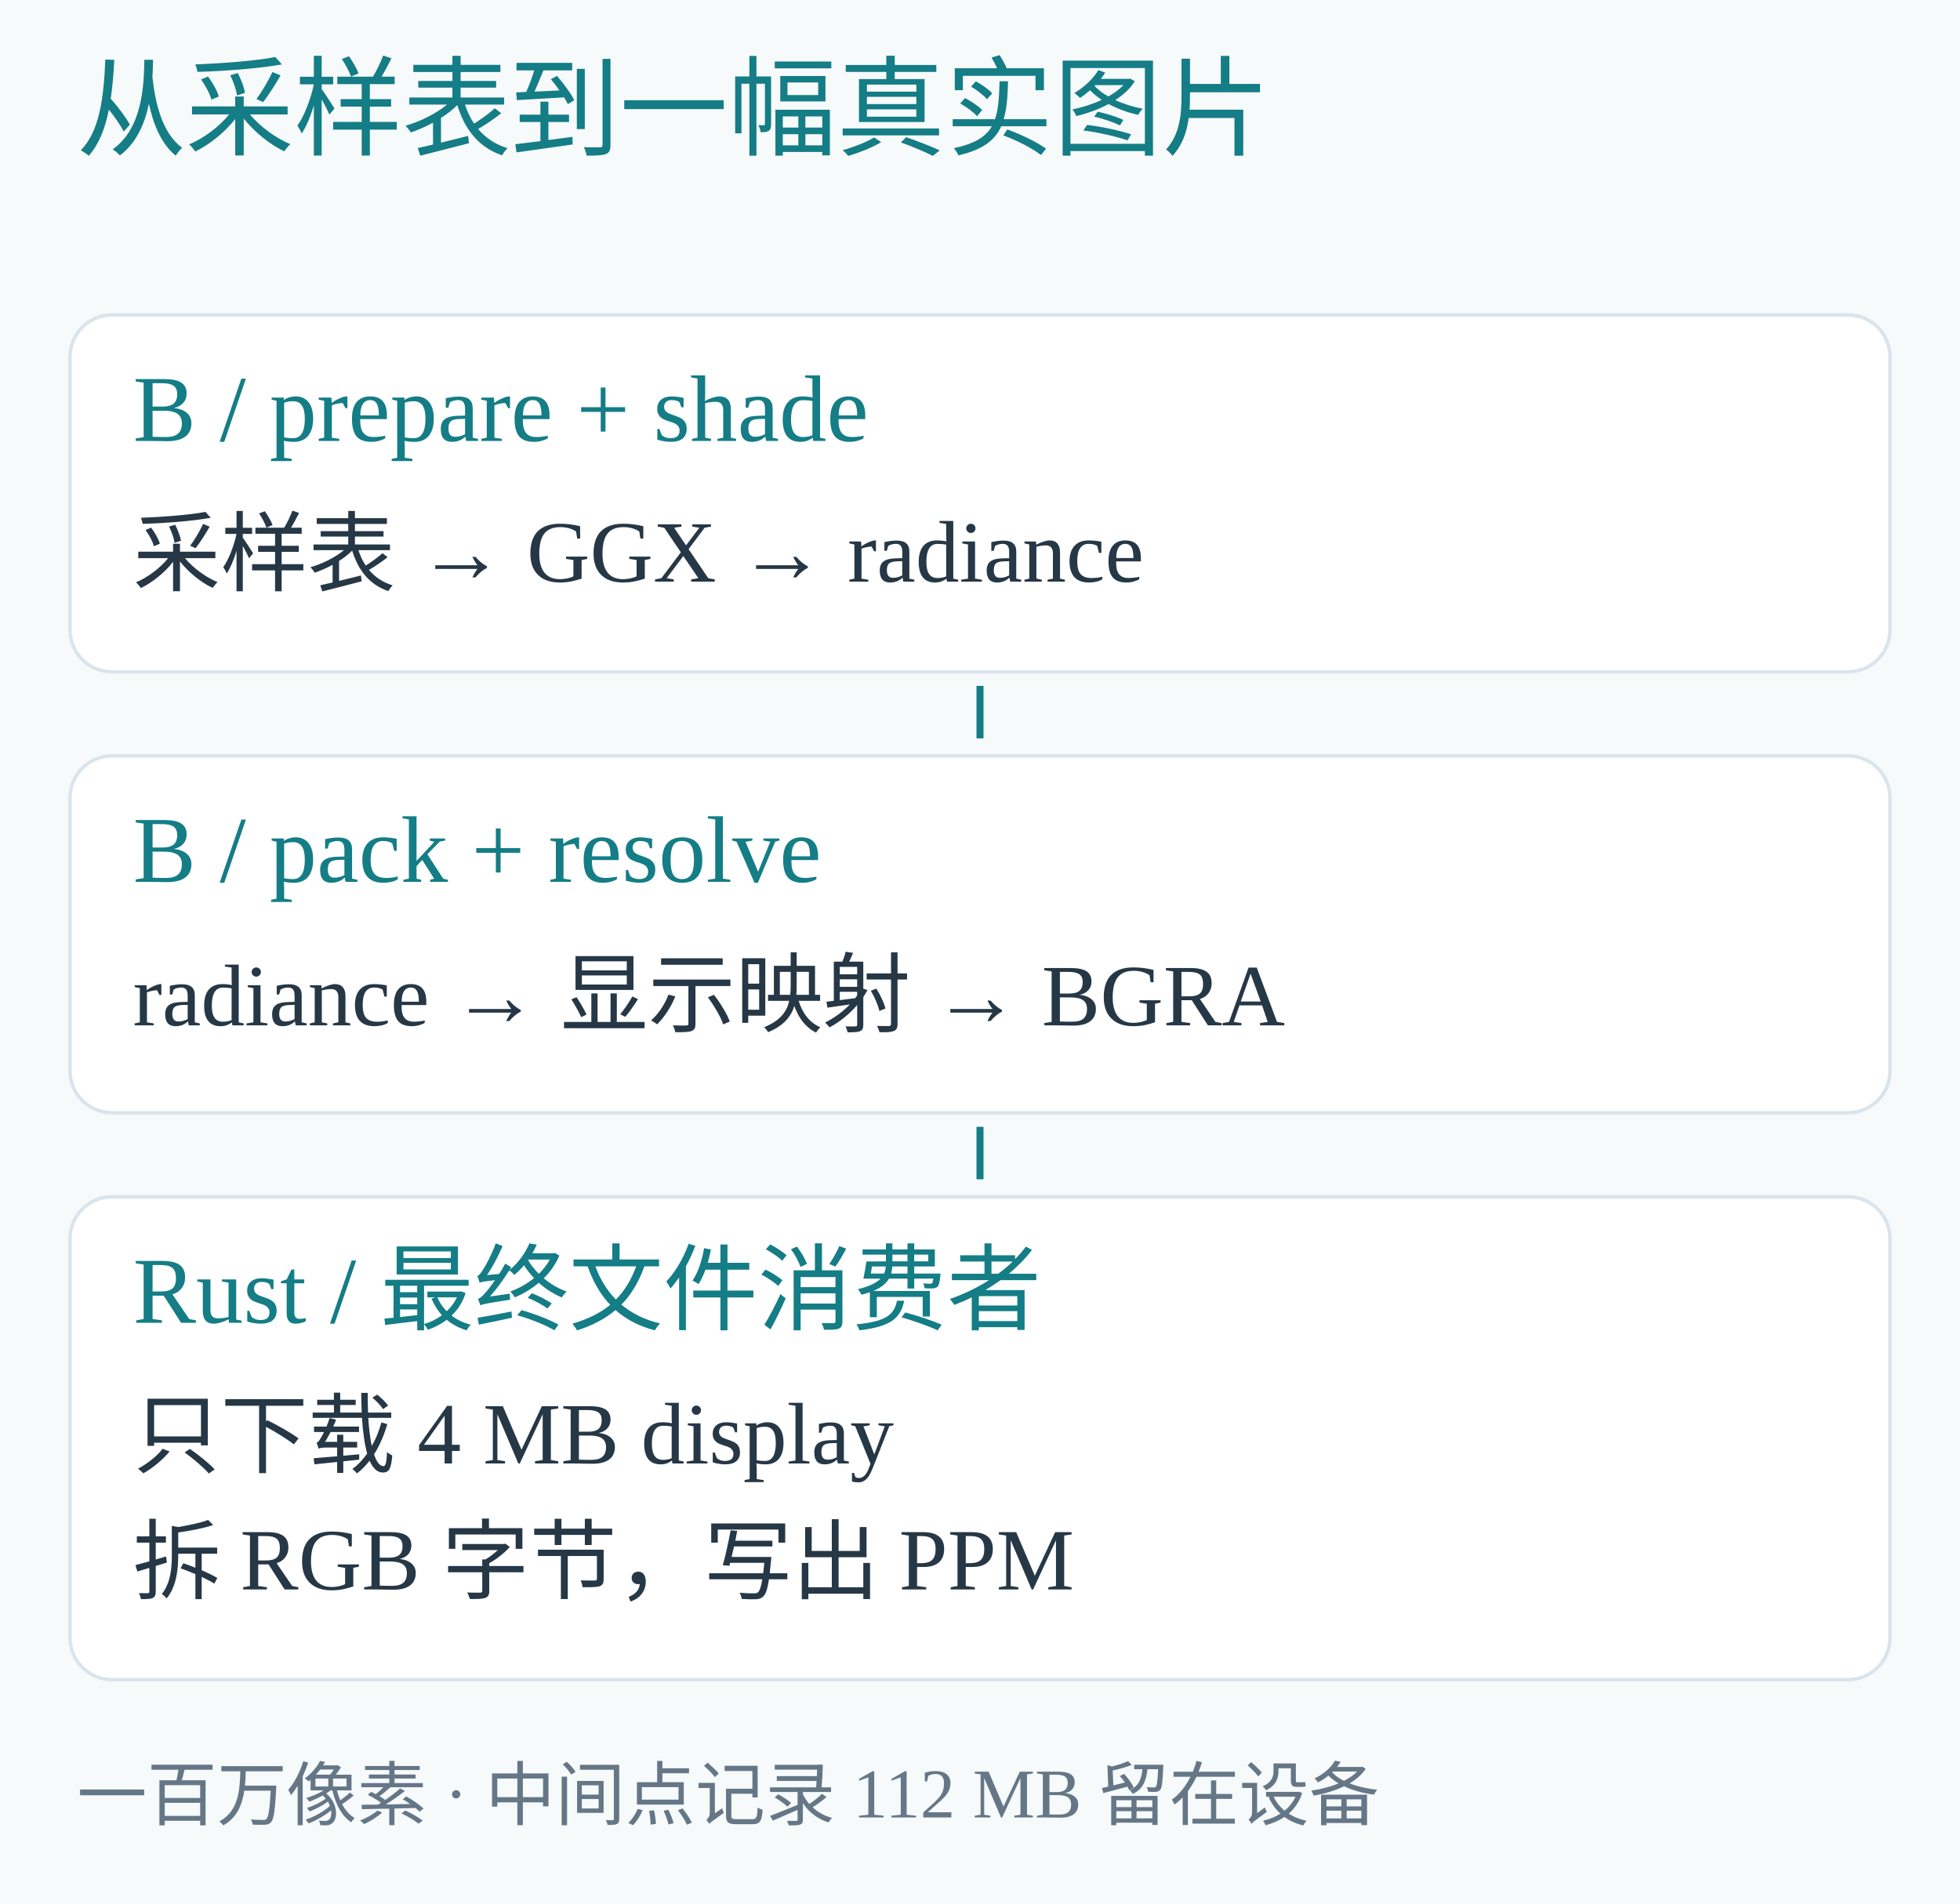
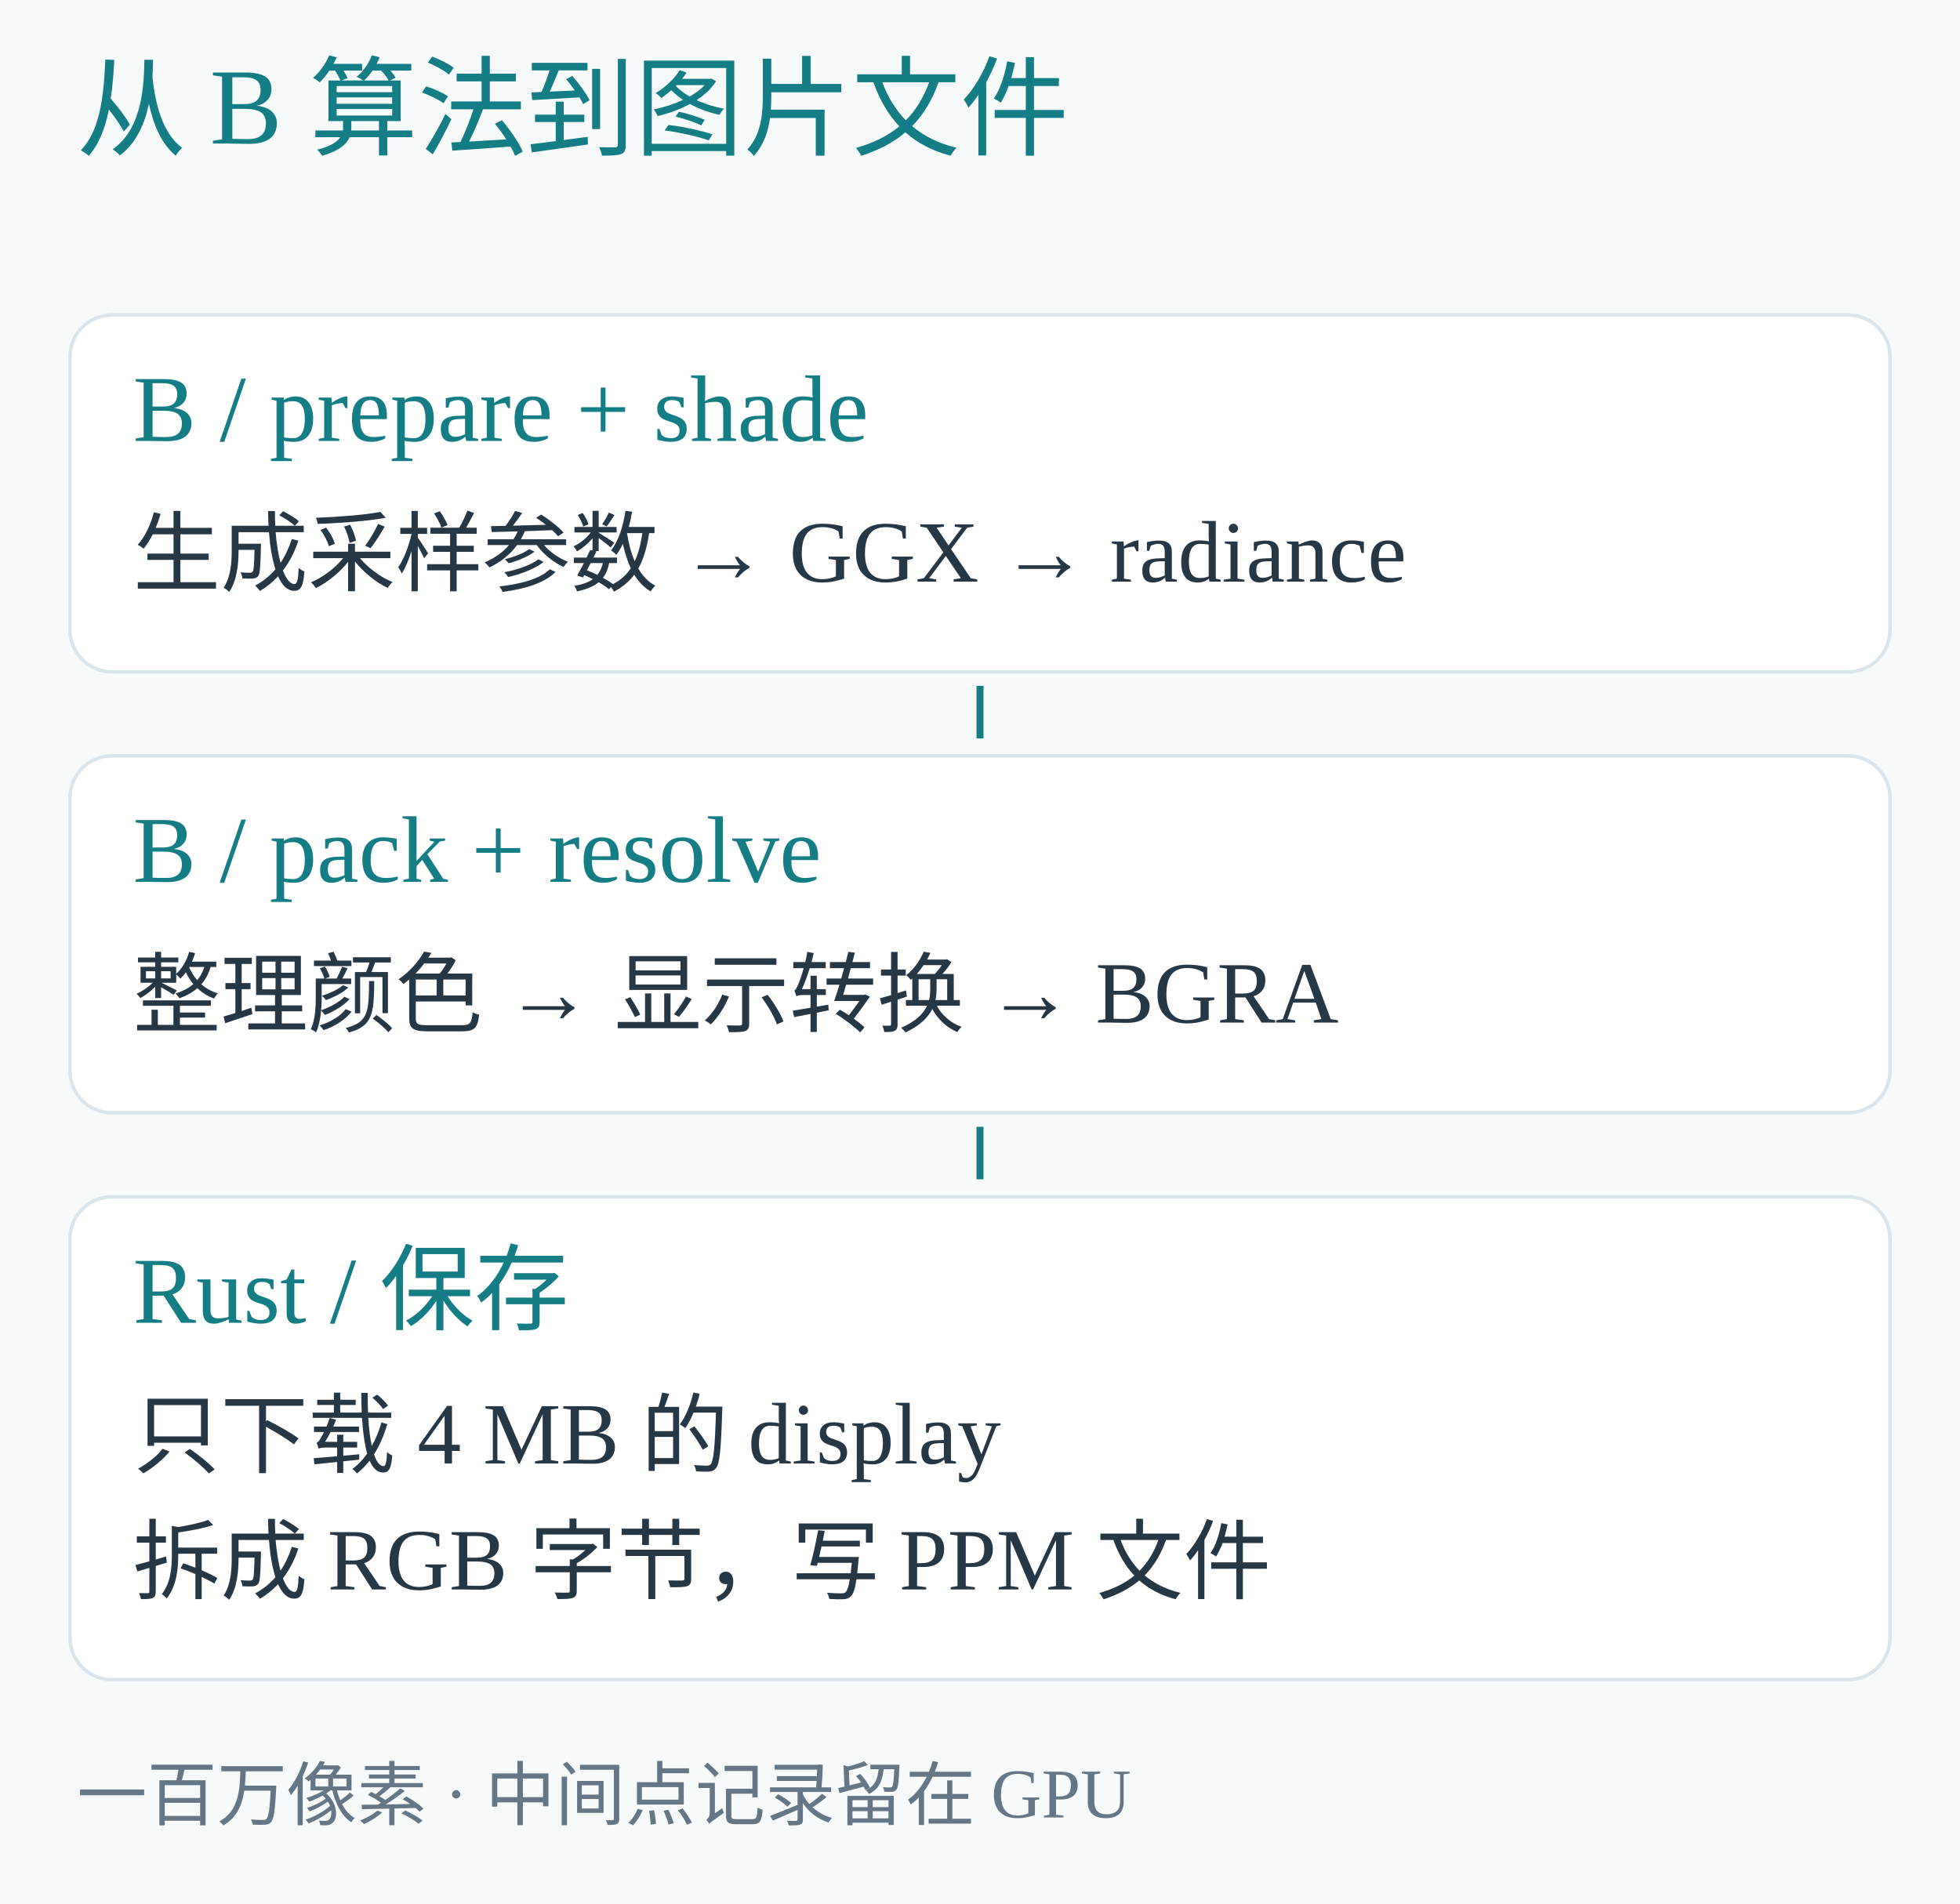
- <svg xmlns="http://www.w3.org/2000/svg" width="560" height="544" viewBox="0 0 560 544">
+ <svg xmlns="http://www.w3.org/2000/svg" width="560" height="544">
  <rect x="0" y="0" width="560" height="544" rx="0" fill="#f7fafb" stroke="#f7fafb" />
-   <text x="22" y="42" fill="#147d86" font-size="31">从采样表到一幅真实图片</text>
+   <text x="22" y="42" fill="#147d86" font-size="31">从 B 算法到图片文件</text>
  <rect x="20" y="90" width="520" height="102" rx="12" fill="#ffffff" stroke="#d9e4eb" />
  <text x="38" y="126" fill="#147d86" font-size="27">B / prepare + shade</text>
-   <text x="38" y="167" fill="#263746" font-size="25">采样表 → GGX → radiance</text>
+   <text x="38" y="167" fill="#263746" font-size="25">生成采样参数 → GGX → radiance</text>
  <line x1="280" y1="196" x2="280" y2="211" stroke="#147d86" stroke-width="2" />
  <rect x="20" y="216" width="520" height="102" rx="12" fill="#ffffff" stroke="#d9e4eb" />
  <text x="38" y="252" fill="#147d86" font-size="27">B / pack + resolve</text>
-   <text x="38" y="293" fill="#263746" font-size="25">radiance → 显示映射 → BGRA</text>
+   <text x="38" y="293" fill="#263746" font-size="25">整理颜色 → 显示转换 → BGRA</text>
  <line x1="280" y1="322" x2="280" y2="337" stroke="#147d86" stroke-width="2" />
  <rect x="20" y="342" width="520" height="138" rx="12" fill="#ffffff" stroke="#d9e4eb" />
-   <text x="38" y="378" fill="#147d86" font-size="27">Rust / 最终文件消费者</text>
-   <text x="38" y="419" fill="#263746" font-size="25">只下载 4 MB display</text>
-   <text x="38" y="455" fill="#263746" font-size="25">拆 RGB 字节，写出 PPM</text>
-   <text x="22" y="520" fill="#657787" font-size="20">一百万像素 · 中间点记录 112 MB 留在设备</text>
+   <text x="38" y="378" fill="#147d86" font-size="27">Rust / 保存</text>
+   <text x="38" y="419" fill="#263746" font-size="25">只下载 4 MB 的 display</text>
+   <text x="38" y="455" fill="#263746" font-size="25">拆成 RGB 字节，写 PPM 文件</text>
+   <text x="22" y="520" fill="#657787" font-size="20">一百万像素 · 中间点记录留在 GPU</text>
</svg>
